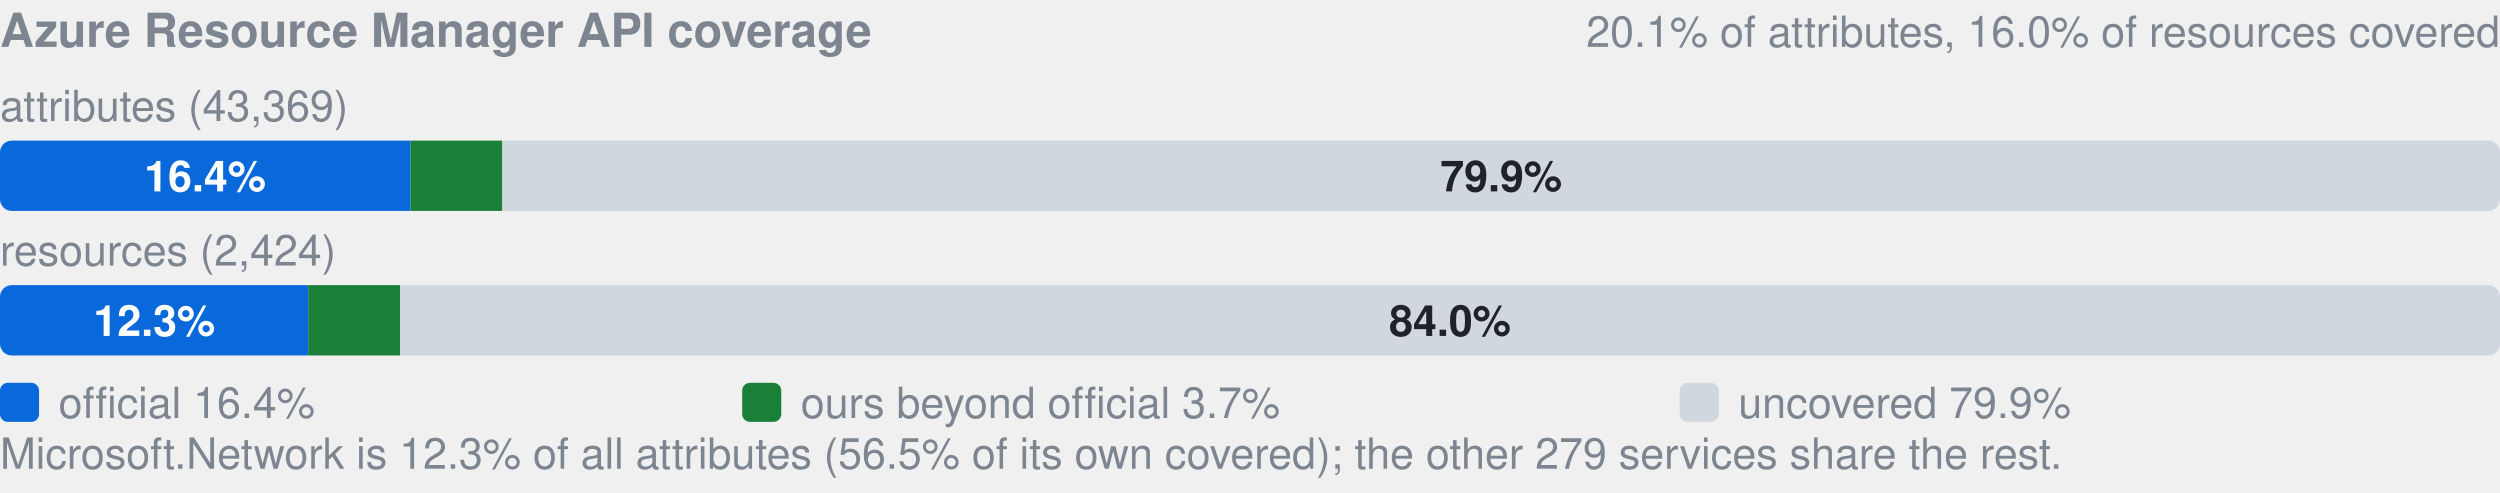
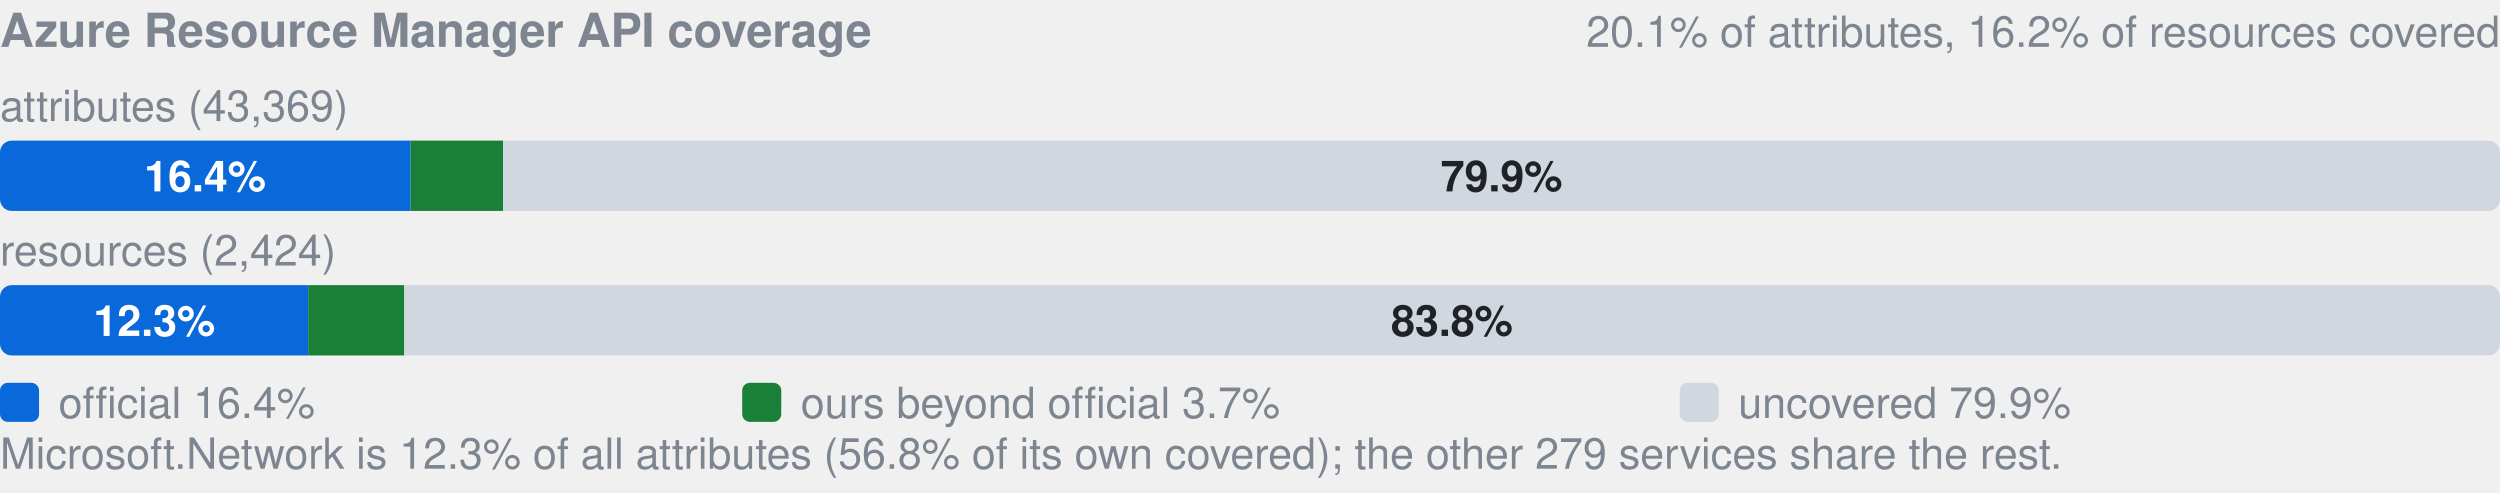
- <svg xmlns="http://www.w3.org/2000/svg" width="640" height="126" viewBox="0 0 640 126" role="img" aria-label="Azure Resource Manager API coverage: by attributes 16.4% official, 3.7% ours beyond official, 79.9% uncovered, of 43369; by resources 12.3% official, 3.7% ours beyond official, 84.0% uncovered, of 2424">
+ <svg xmlns="http://www.w3.org/2000/svg" width="640" height="126" viewBox="0 0 640 126" role="img" aria-label="Azure Resource Manager API coverage: by attributes 16.4% official, 3.7% ours beyond official, 79.9% uncovered, of 43369; by resources 12.3% official, 3.8% ours beyond official, 83.8% uncovered, of 2424">
  <style>text{font-family:-apple-system,BlinkMacSystemFont,"Segoe UI",Helvetica,Arial,sans-serif}.s{font-size:11px;font-weight:600}.t{font-size:11px;fill:#7d8590}.h{font-size:12px;font-weight:600;fill:#7d8590}</style>
  <text x="0" y="12" class="h">Azure Resource Manager API coverage</text>
-   <text x="640" y="12" text-anchor="end" class="t">20.1% of attributes, 16.0% of resources covered</text>
+   <text x="640" y="12" text-anchor="end" class="t">20.1% of attributes, 16.2% of resources covered</text>
  <text x="0" y="31" class="t">attributes (43,369)</text>
  <clipPath id="a">
    <rect x="0.0" y="36.0" width="640.0" height="18.0" rx="3" />
  </clipPath>
  <g clip-path="url(#a)">
    <rect x="0.0" y="36.0" width="105.1" height="18.0" fill="#0969da" />
-     <rect x="105.1" y="36.0" width="23.5" height="18.0" fill="#1a7f37" />
-     <rect x="128.6" y="36.0" width="511.4" height="18.0" fill="#d0d7de" />
+     <rect x="105.1" y="36.0" width="23.7" height="18.0" fill="#1a7f37" />
+     <rect x="128.8" y="36.0" width="511.2" height="18.0" fill="#d0d7de" />
  </g>
  <text x="52.5" y="49.0" text-anchor="middle" fill="#fff" class="s">16.4%</text>
-   <text x="384.3" y="49.0" text-anchor="middle" fill="#1f2328" class="s">79.9%</text>
+   <text x="384.4" y="49.0" text-anchor="middle" fill="#1f2328" class="s">79.9%</text>
  <text x="0" y="68" class="t">resources (2,424)</text>
  <clipPath id="r">
    <rect x="0.0" y="73.0" width="640.0" height="18.0" rx="3" />
  </clipPath>
  <g clip-path="url(#r)">
    <rect x="0.0" y="73.0" width="78.9" height="18.0" fill="#0969da" />
-     <rect x="78.9" y="73.0" width="23.5" height="18.0" fill="#1a7f37" />
-     <rect x="102.4" y="73.0" width="537.6" height="18.0" fill="#d0d7de" />
+     <rect x="78.9" y="73.0" width="24.6" height="18.0" fill="#1a7f37" />
+     <rect x="103.5" y="73.0" width="536.5" height="18.0" fill="#d0d7de" />
  </g>
  <text x="39.5" y="86.0" text-anchor="middle" fill="#fff" class="s">12.3%</text>
-   <text x="371.2" y="86.0" text-anchor="middle" fill="#1f2328" class="s">84.0%</text>
+   <text x="371.7" y="86.0" text-anchor="middle" fill="#1f2328" class="s">83.8%</text>
  <rect x="0" y="98" width="10" height="10" rx="2" fill="#0969da" />
  <text x="15" y="107" class="t">official 16.4%</text>
  <rect x="190" y="98" width="10" height="10" rx="2" fill="#1a7f37" />
  <text x="205" y="107" class="t">ours beyond official 3.7%</text>
  <rect x="430" y="98" width="10" height="10" rx="2" fill="#d0d7de" />
  <text x="445" y="107" class="t">uncovered 79.9%</text>
-   <text x="0" y="120" class="t">Microsoft.Network is 12.3% of all attributes (56.5% of its own covered); the other 279 services share the rest.</text>
+   <text x="0" y="120" class="t">Microsoft.Network is 12.3% of all attributes (56.8% of its own covered); the other 279 services share the rest.</text>
</svg>
